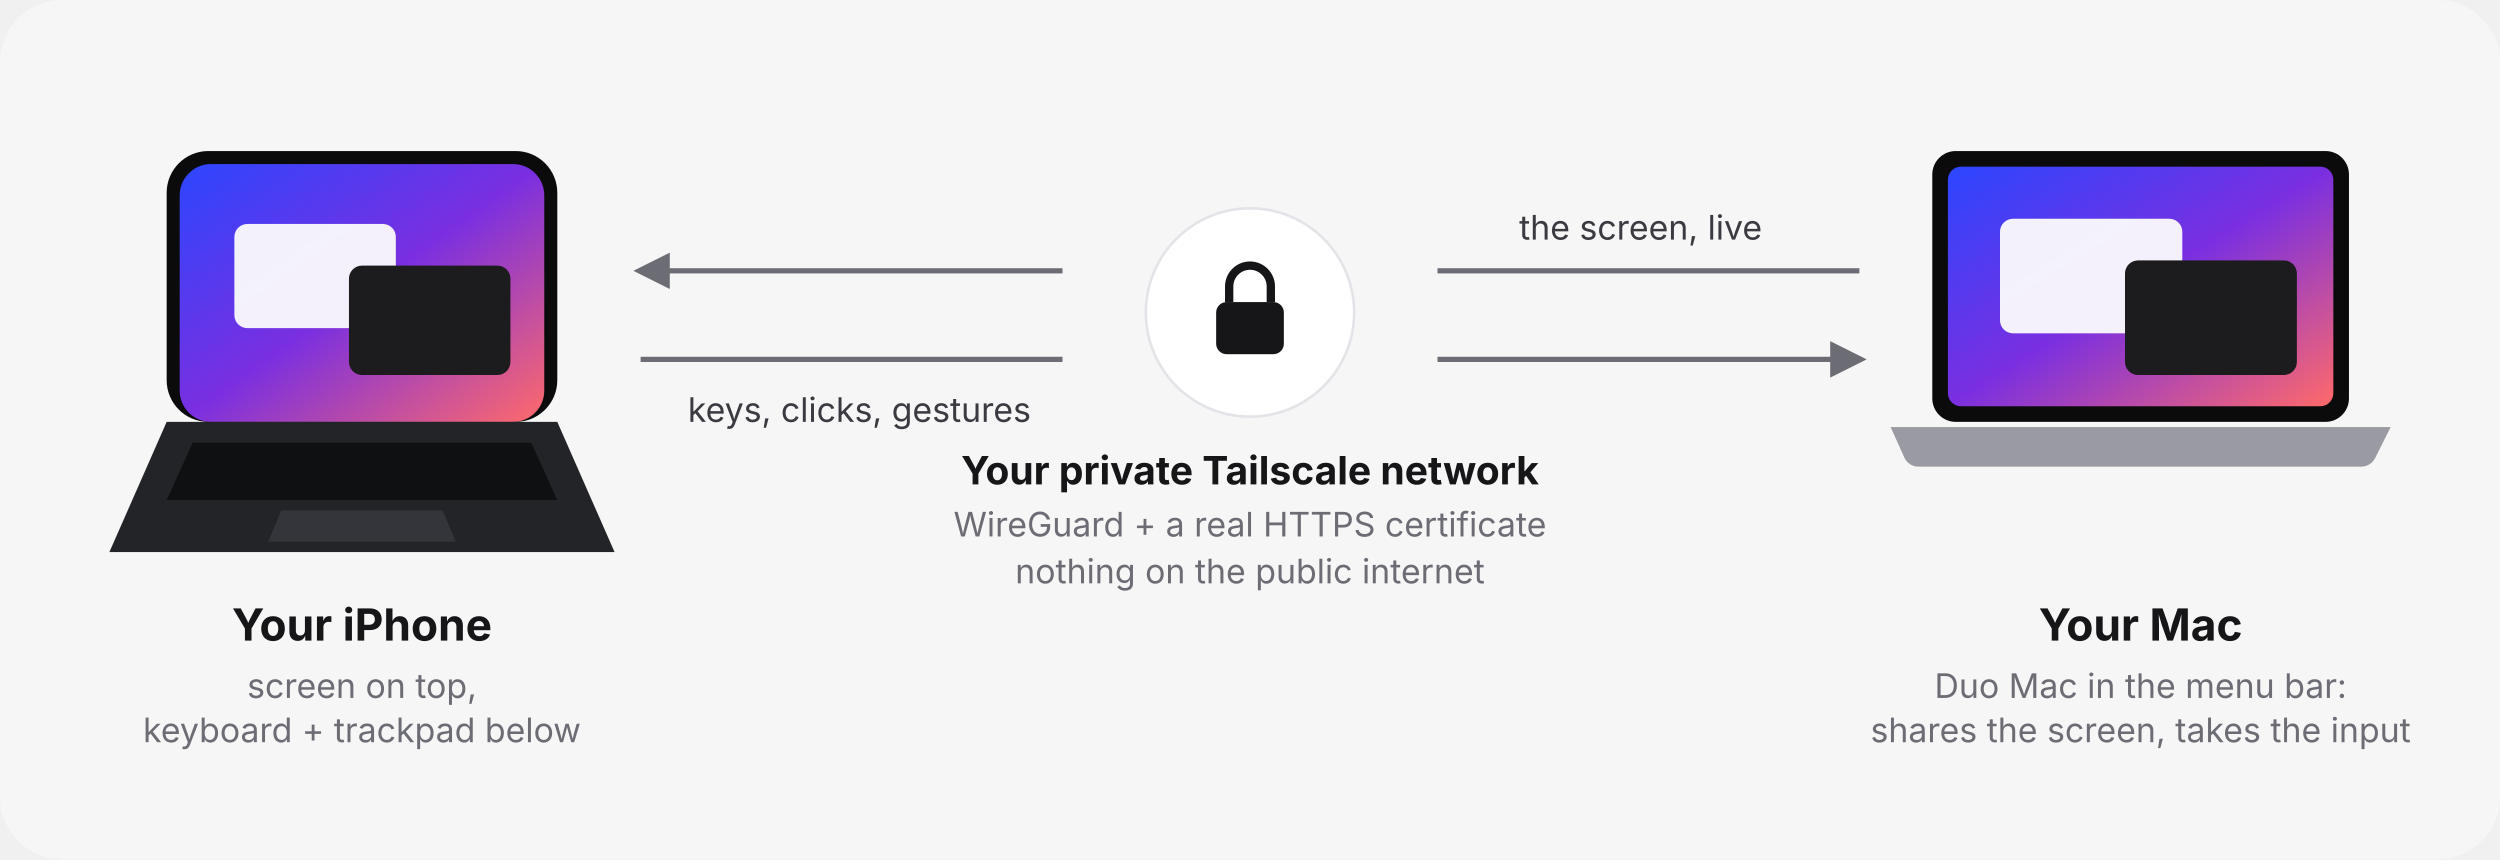
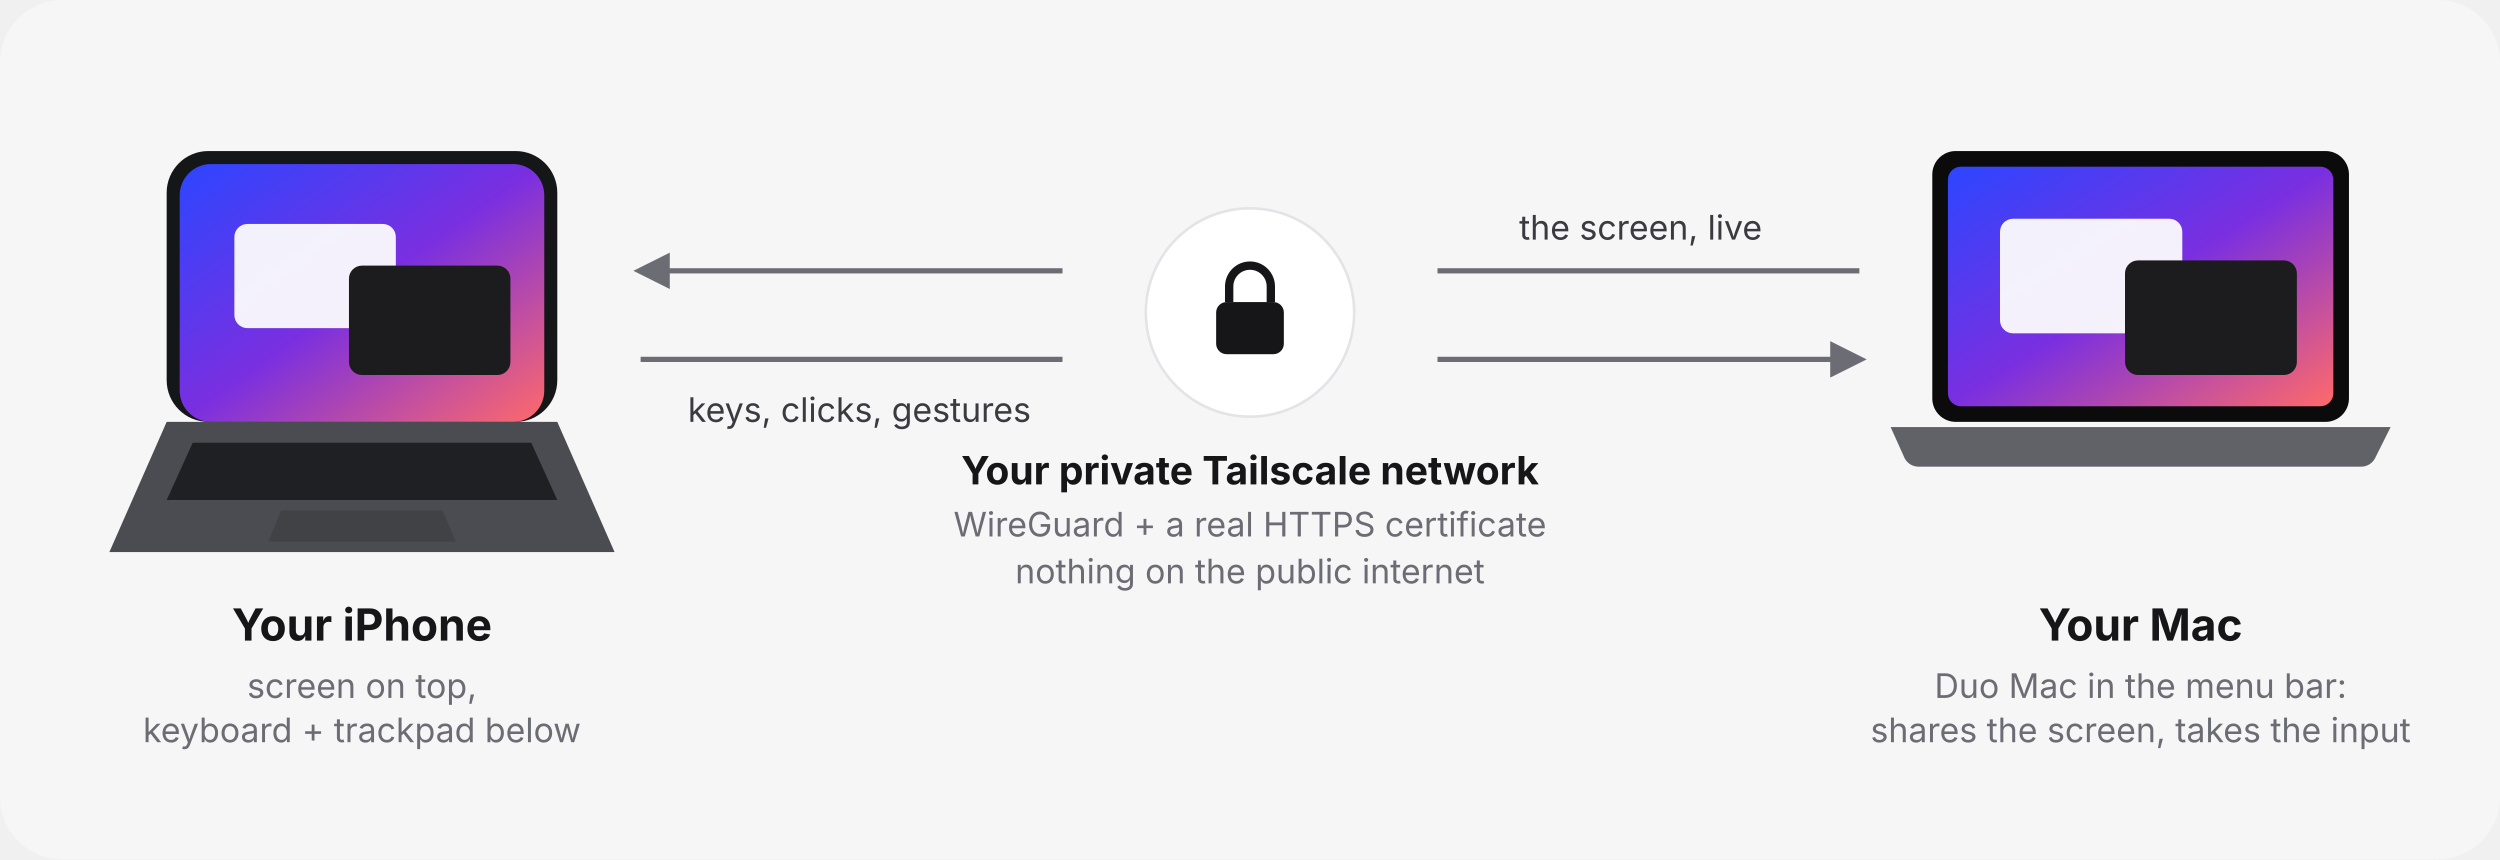
<svg xmlns="http://www.w3.org/2000/svg" viewBox="0 0 960 330" font-family="-apple-system, BlinkMacSystemFont, 'Segoe UI', Inter, sans-serif">
  <defs>
    <linearGradient id="wall" x1="0" y1="0" x2="1" y2="1">
      <stop offset="0" stop-color="#2c46ff" />
      <stop offset=".5" stop-color="#7a2fe0" />
      <stop offset="1" stop-color="#ff6a6a" />
    </linearGradient>
    <marker id="arr" viewBox="0 0 10 10" refX="8" refY="5" markerWidth="7" markerHeight="7" orient="auto-start-reverse">
      <path d="M0 0 10 5 0 10z" fill="#6c6c74" />
    </marker>
  </defs>
  <rect width="960" height="330" rx="24" fill="#f6f6f7" />
  <g transform="translate(64 58)">
-     <rect x="0" y="0" width="150" height="104" rx="16" fill="#0b0b0c" />
+     <rect x="0" y="0" width="150" height="104" rx="16" fill="#151618" />
    <rect x="5" y="5" width="140" height="99" rx="12" fill="url(#wall)" />
    <rect x="26" y="28" width="62" height="40" rx="5" fill="#fbfbfd" opacity=".95" />
    <rect x="70" y="44" width="62" height="42" rx="5" fill="#1c1c1e" />
-     <path d="M0 104h150l22 50H-22z" fill="#232427" />
-     <path d="M10 112h130l10 22H0z" fill="#0f1012" />
-     <path d="M44 138h62l5 12H39z" fill="#34353a" />
+     <path d="M0 104h150l22 50H-22z" fill="#4a4c51" />
+     <path d="M10 112h130l10 22H0z" fill="#1f2023" />
+     <path d="M44 138h62l5 12H39z" fill="#404246" />
  </g>
  <text x="139" y="246" text-anchor="middle" font-size="17" font-weight="650" fill="#161618">Your iPhone</text>
  <text x="139" y="268" text-anchor="middle" font-size="13" fill="#6c6c74">screen on top,</text>
  <text x="139" y="285" text-anchor="middle" font-size="13" fill="#6c6c74">keyboard + trackpad below</text>
  <g transform="translate(480 120)">
    <circle r="40" fill="#fff" stroke="#e3e3e8" />
    <rect x="-13" y="-4" width="26" height="20" rx="4" fill="#161618" />
    <path d="M-8-4v-6a8 8 0 0 1 16 0v6" fill="none" stroke="#161618" stroke-width="3.2" />
  </g>
  <text x="480" y="186" text-anchor="middle" font-size="15" font-weight="650" fill="#161618">Your private Tailscale network</text>
  <text x="480" y="206" text-anchor="middle" font-size="13" fill="#6c6c74">WireGuard + a real HTTPS certificate</text>
  <text x="480" y="224" text-anchor="middle" font-size="13" fill="#6c6c74">nothing on the public internet</text>
  <line x1="408" y1="104" x2="246" y2="104" stroke="#6c6c74" stroke-width="2" marker-end="url(#arr)" />
  <line x1="714" y1="104" x2="552" y2="104" stroke="#6c6c74" stroke-width="2" />
  <text x="630" y="92" text-anchor="middle" font-size="13" fill="#3a3a40">the screen, live</text>
  <line x1="246" y1="138" x2="408" y2="138" stroke="#6c6c74" stroke-width="2" />
  <line x1="552" y1="138" x2="714" y2="138" stroke="#6c6c74" stroke-width="2" marker-end="url(#arr)" />
  <text x="330" y="162" text-anchor="middle" font-size="13" fill="#3a3a40">keys, clicks, gestures</text>
  <g transform="translate(742 58)">
    <rect x="0" y="0" width="160" height="104" rx="9" fill="#0b0b0c" />
    <rect x="6" y="6" width="148" height="92" rx="5" fill="url(#wall)" />
    <rect x="26" y="26" width="70" height="44" rx="5" fill="#fbfbfd" opacity=".95" />
    <rect x="74" y="42" width="66" height="44" rx="5" fill="#1c1c1e" />
-     <path d="M-16 106h192l-6 12a6 6 0 0 1-5.3 3.2H-5.3a6 6 0 0 1-5.3-3.2z" fill="#9a9aa2" />
+     <path d="M-16 106h192l-6 12a6 6 0 0 1-5.3 3.2H-5.3a6 6 0 0 1-5.3-3.2z" fill="#606267" />
  </g>
  <text x="822" y="246" text-anchor="middle" font-size="17" font-weight="650" fill="#161618">Your Mac</text>
  <text x="822" y="268" text-anchor="middle" font-size="13" fill="#6c6c74">Duo Mac in the menu bar:</text>
  <text x="822" y="285" text-anchor="middle" font-size="13" fill="#6c6c74">shares the screen, takes the input</text>
</svg>
